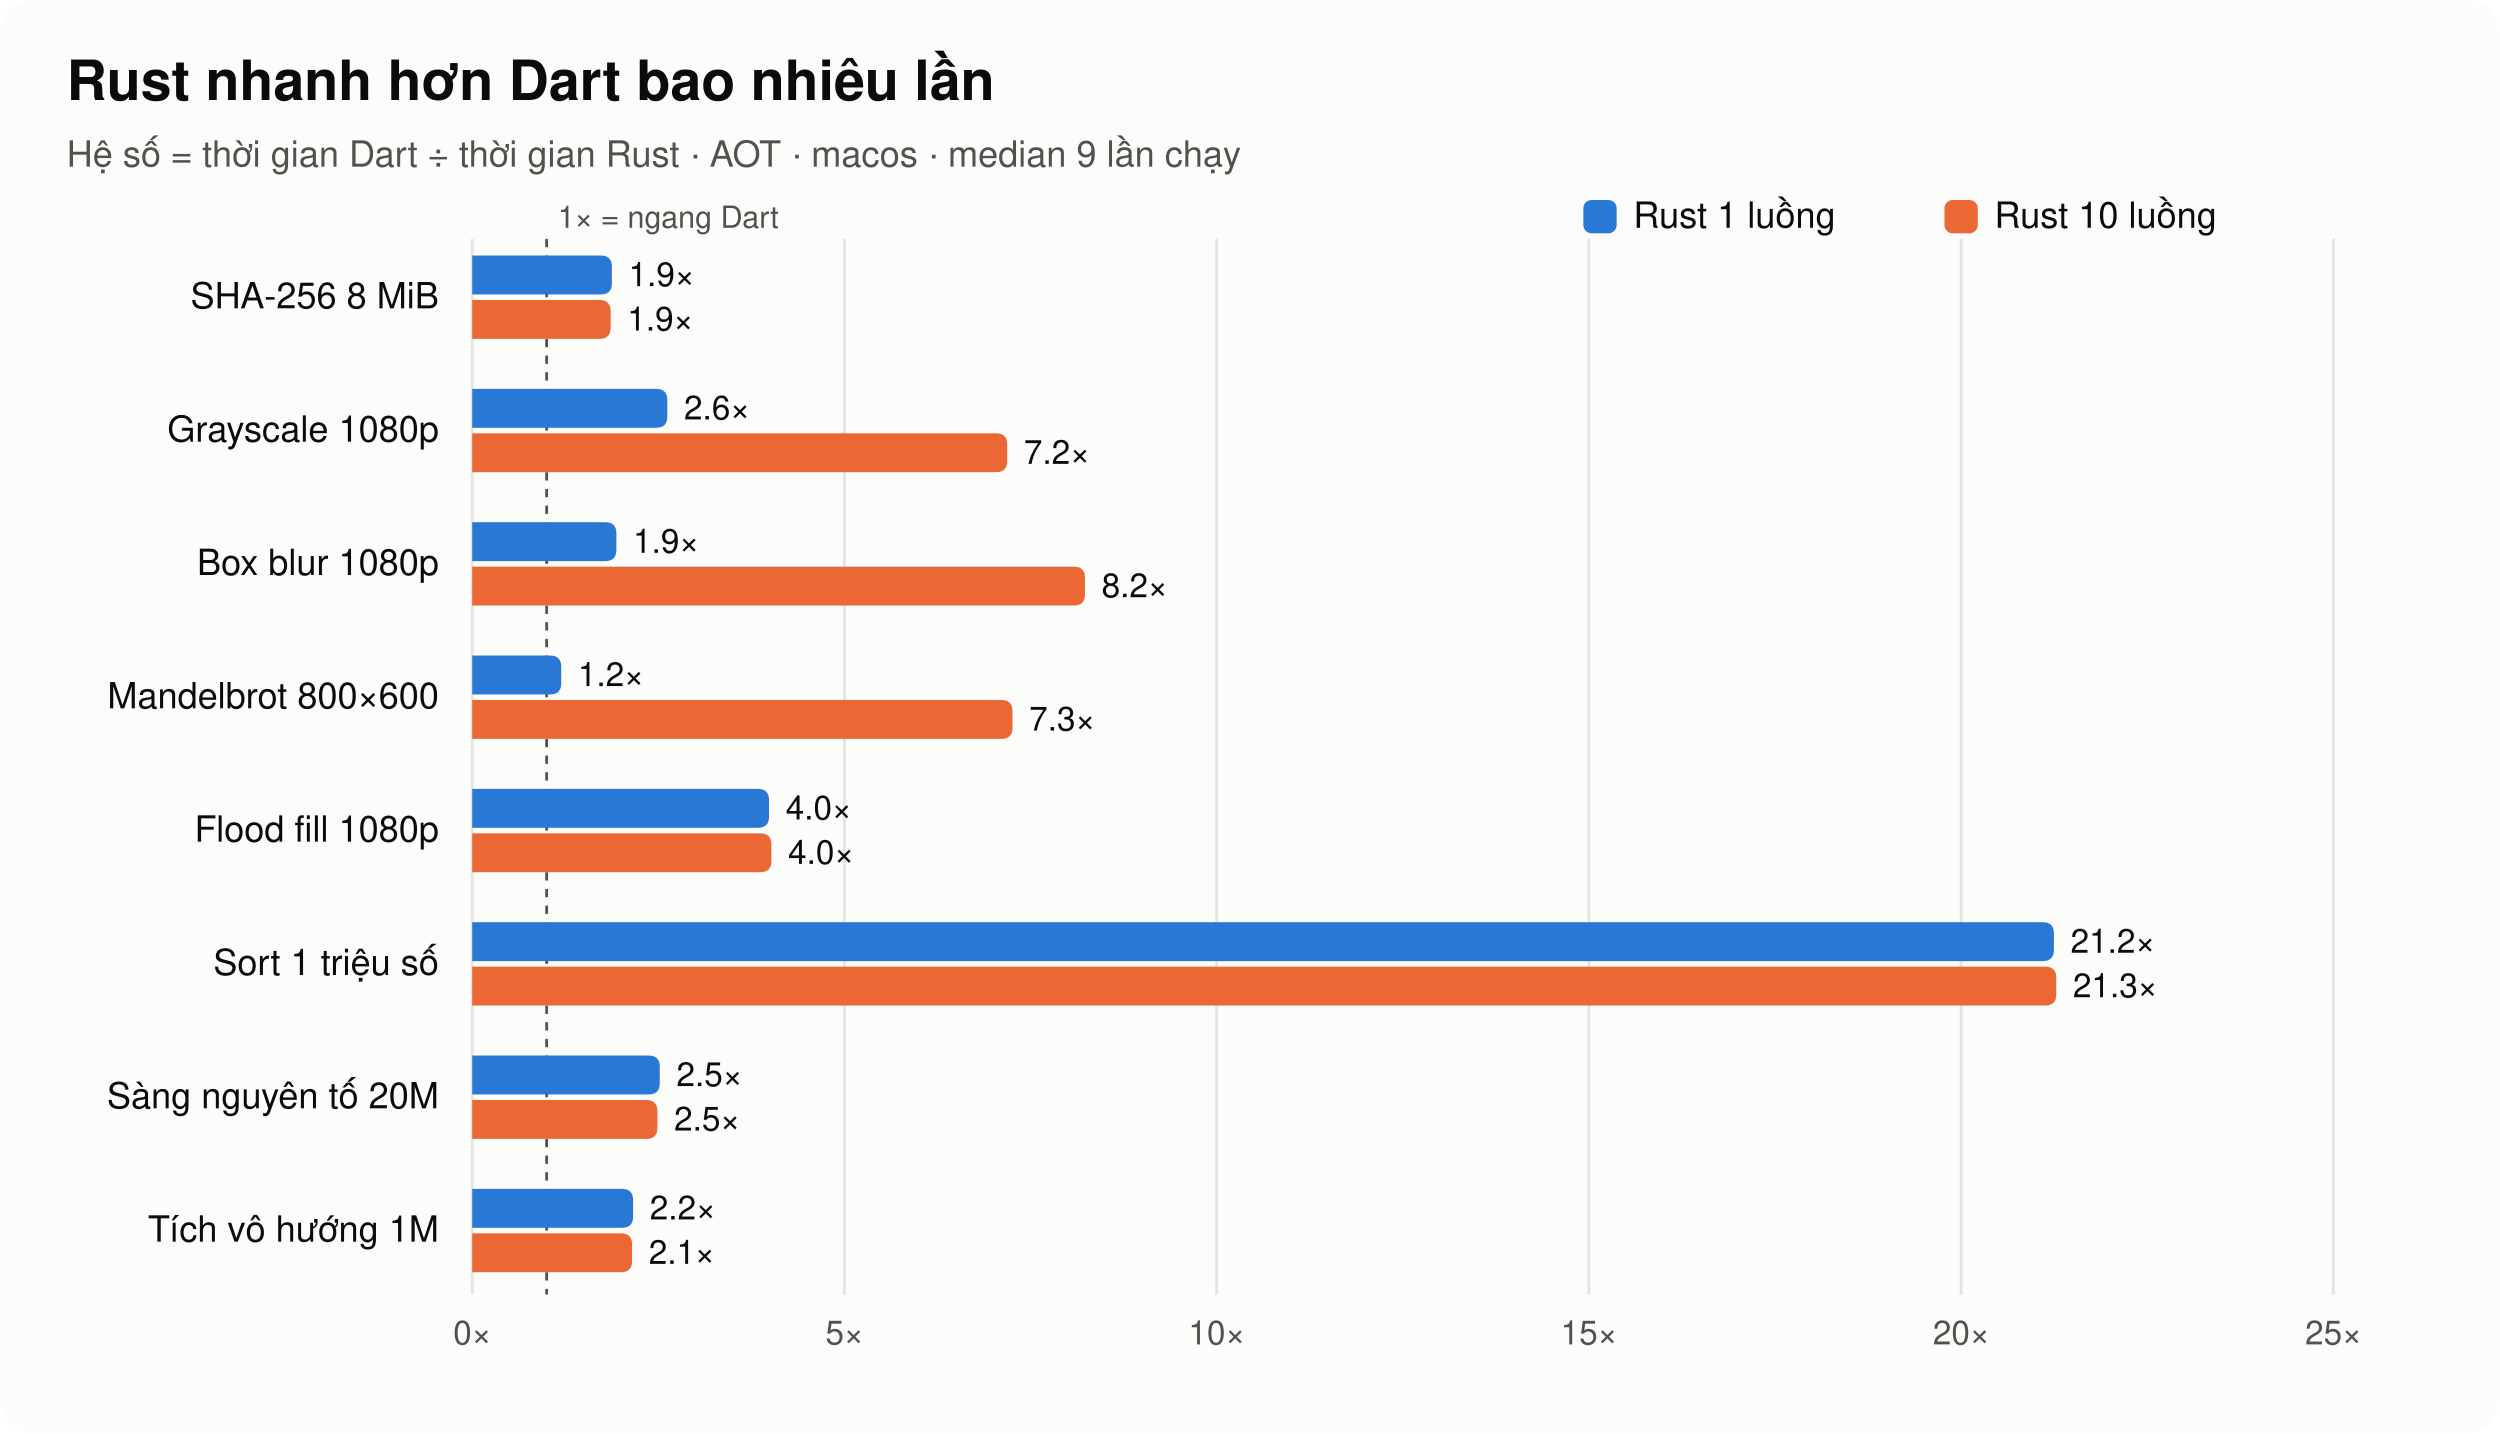
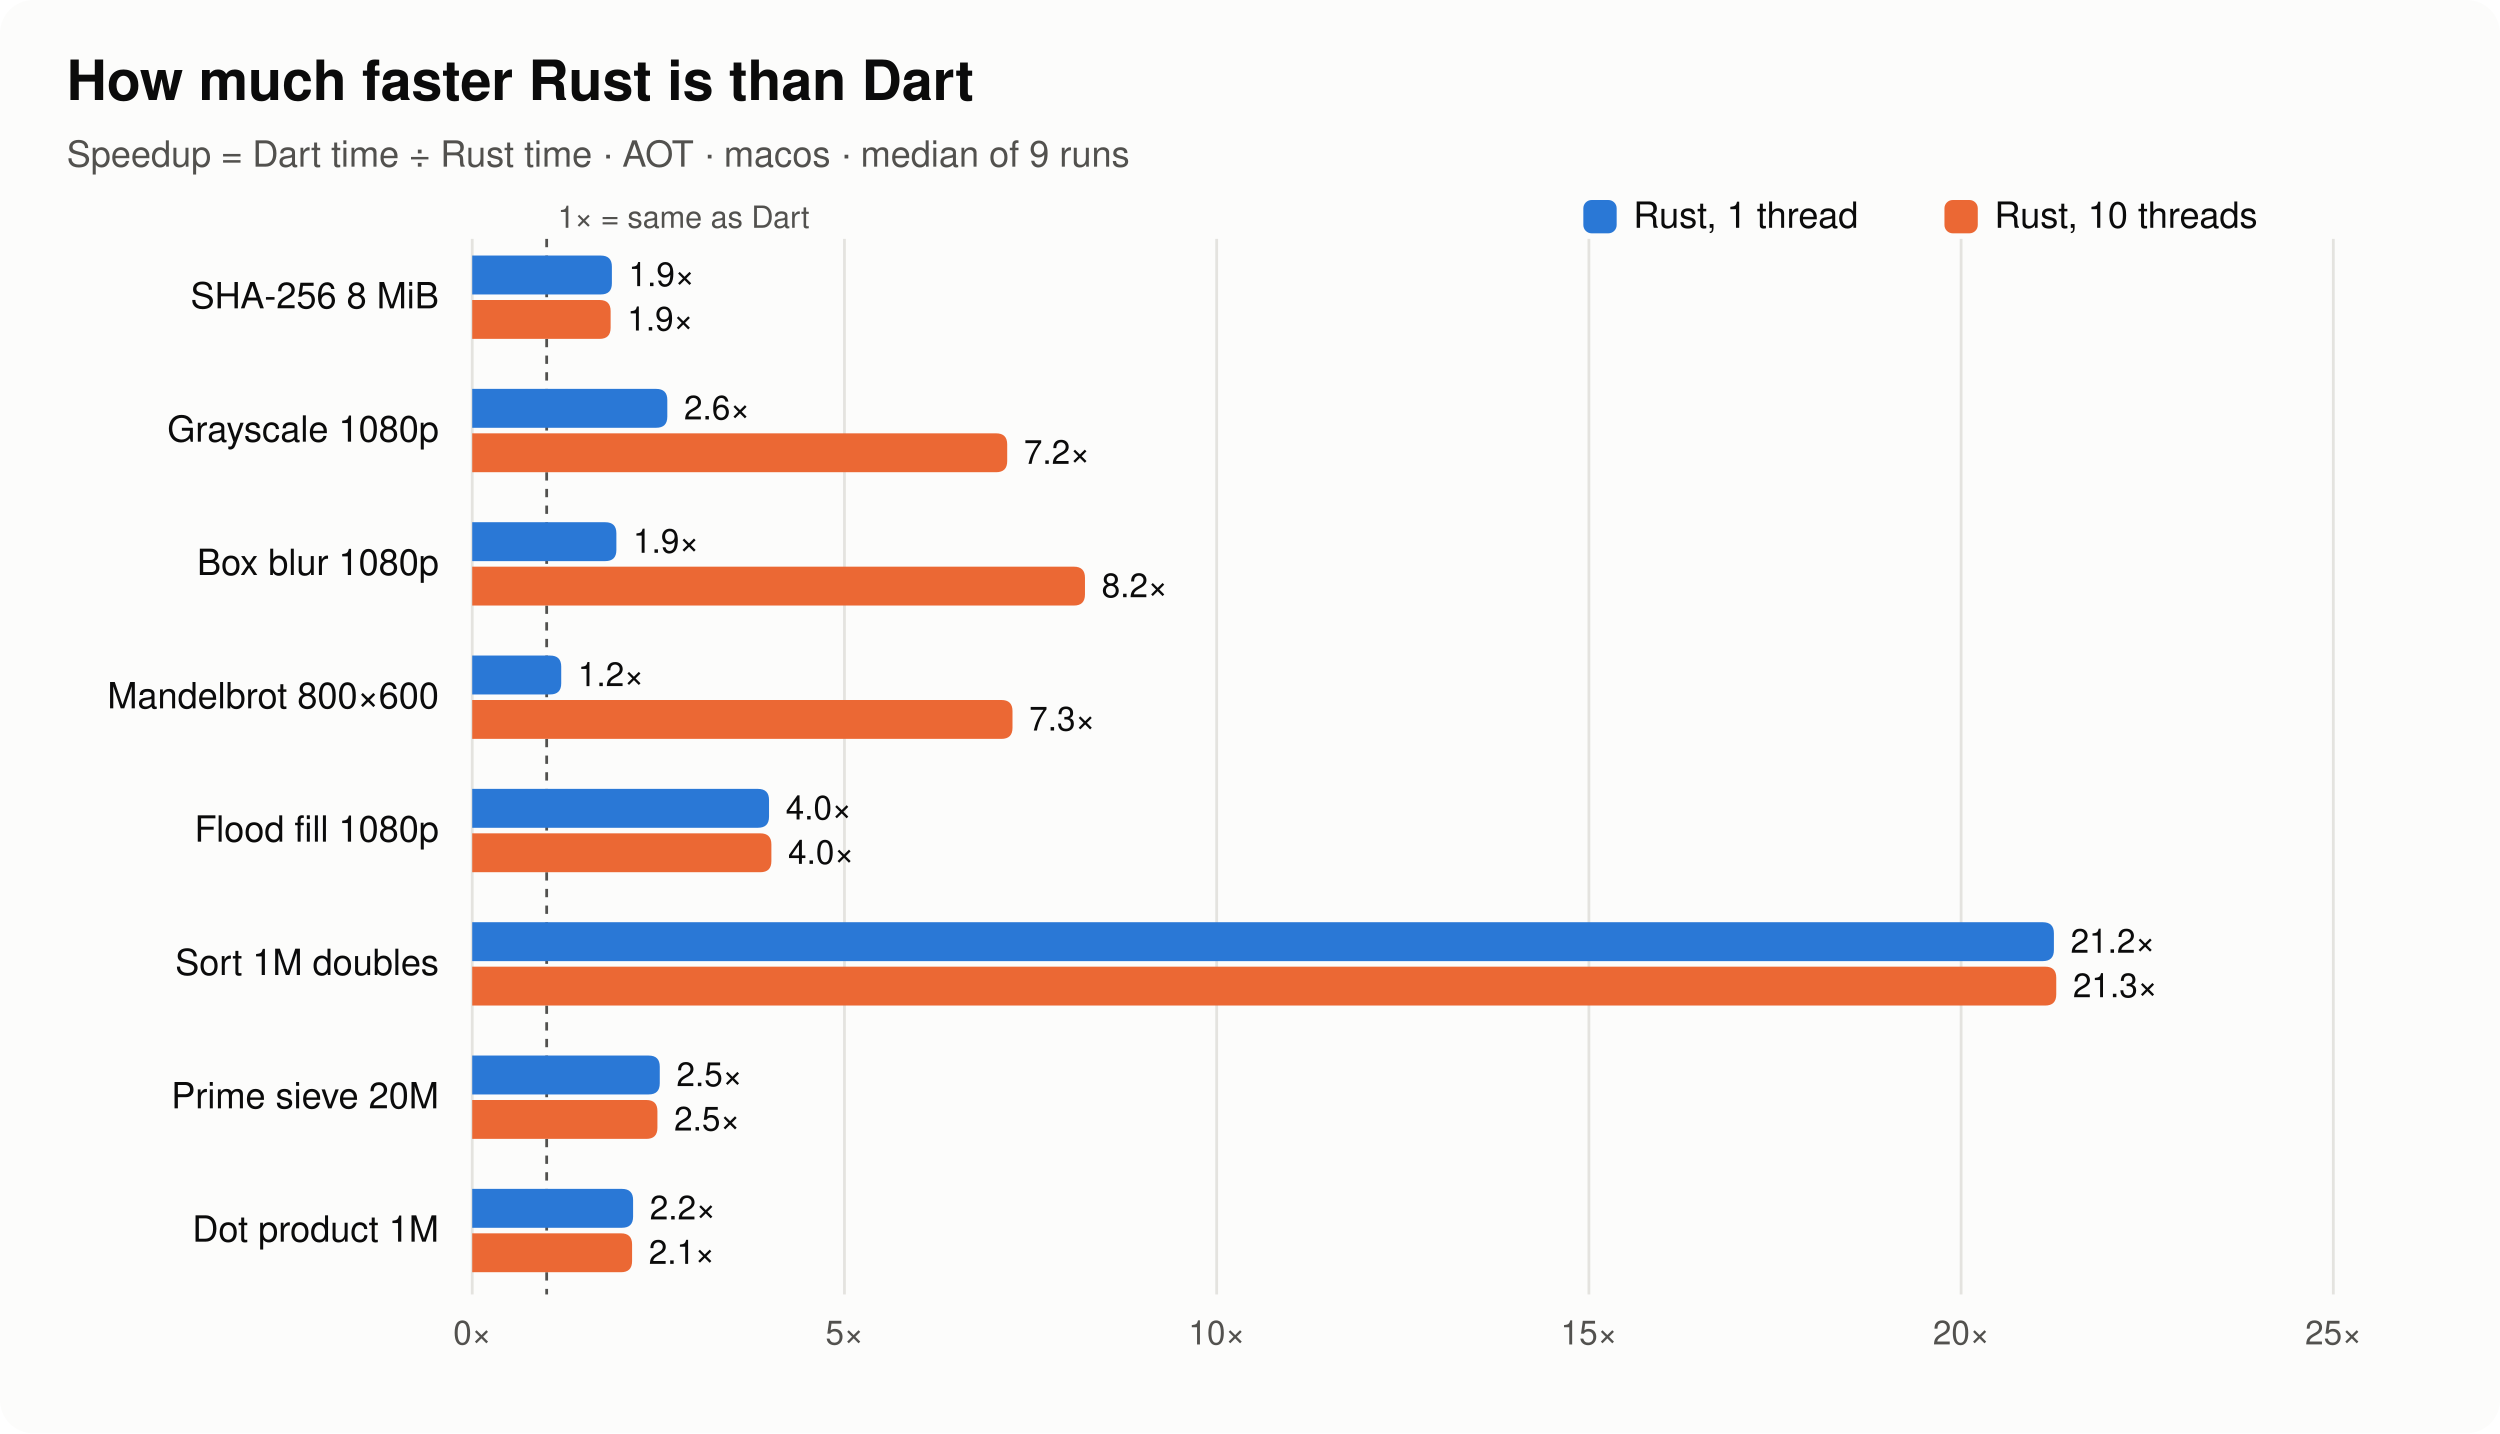
<svg xmlns="http://www.w3.org/2000/svg" width="900" height="516" viewBox="0 0 900 516" font-family="-apple-system, Segoe UI, Helvetica, Arial, sans-serif" role="img" aria-labelledby="t d">
  <rect width="100%" height="100%" rx="12" fill="#fcfcfb" />
-   <text x="24" y="36" font-size="20" font-weight="600" fill="#0b0b0b">Rust nhanh hơn Dart bao nhiêu lần</text>
-   <text x="24" y="60" font-size="13" fill="#52514e">Hệ số = thời gian Dart ÷ thời gian Rust · AOT · macos · median 9 lần chạy</text>
+   <text x="24" y="36" font-size="20" font-weight="600" fill="#0b0b0b">How much faster Rust is than Dart</text>
+   <text x="24" y="60" font-size="13" fill="#52514e">Speedup = Dart time ÷ Rust time · AOT · macos · median of 9 runs</text>
  <rect x="570.0" y="72" width="12" height="12" rx="3" fill="#2a78d6" />
-   <text x="588.0" y="82" font-size="13" fill="#0b0b0b">Rust 1 luồng</text>
+   <text x="588.0" y="82" font-size="13" fill="#0b0b0b">Rust, 1 thread</text>
  <rect x="700.0" y="72" width="12" height="12" rx="3" fill="#eb6834" />
-   <text x="718.0" y="82" font-size="13" fill="#0b0b0b">Rust 10 luồng</text>
+   <text x="718.0" y="82" font-size="13" fill="#0b0b0b">Rust, 10 threads</text>
  <line x1="170.0" y1="86" x2="170.0" y2="466" stroke="#e4e3df" stroke-width="1" />
  <text x="170.0" y="484" font-size="12" text-anchor="middle" fill="#52514e">0×</text>
  <line x1="304.0" y1="86" x2="304.0" y2="466" stroke="#e4e3df" stroke-width="1" />
  <text x="304.0" y="484" font-size="12" text-anchor="middle" fill="#52514e">5×</text>
  <line x1="438.0" y1="86" x2="438.0" y2="466" stroke="#e4e3df" stroke-width="1" />
  <text x="438.0" y="484" font-size="12" text-anchor="middle" fill="#52514e">10×</text>
  <line x1="572.0" y1="86" x2="572.0" y2="466" stroke="#e4e3df" stroke-width="1" />
  <text x="572.0" y="484" font-size="12" text-anchor="middle" fill="#52514e">15×</text>
  <line x1="706.0" y1="86" x2="706.0" y2="466" stroke="#e4e3df" stroke-width="1" />
  <text x="706.0" y="484" font-size="12" text-anchor="middle" fill="#52514e">20×</text>
  <line x1="840.0" y1="86" x2="840.0" y2="466" stroke="#e4e3df" stroke-width="1" />
  <text x="840.0" y="484" font-size="12" text-anchor="middle" fill="#52514e">25×</text>
  <line x1="196.8" y1="86" x2="196.8" y2="466" stroke="#52514e" stroke-width="1" stroke-dasharray="3 3" />
-   <text x="200.8" y="82" font-size="11" fill="#52514e">1× = ngang Dart</text>
+   <text x="200.8" y="82" font-size="11" fill="#52514e">1× = same as Dart</text>
  <text x="158" y="111.0" font-size="13" text-anchor="end" fill="#0b0b0b">SHA-256 8 MiB</text>
  <path d="M170.0 92.0 H216.281 Q220.281 92.0 220.281 96.0 V102.0 Q220.281 106.0 216.281 106.0 H170.0 Z" fill="#2a78d6" />
  <text x="226.281" y="103.0" font-size="12" fill="#0b0b0b">1.9×</text>
  <path d="M170.0 108.0 H215.827 Q219.827 108.0 219.827 112.0 V118.0 Q219.827 122.0 215.827 122.0 H170.0 Z" fill="#eb6834" />
  <text x="225.827" y="119.0" font-size="12" fill="#0b0b0b">1.9×</text>
  <text x="158" y="159.0" font-size="13" text-anchor="end" fill="#0b0b0b">Grayscale 1080p</text>
  <path d="M170.0 140.0 H236.232 Q240.232 140.0 240.232 144.0 V150.0 Q240.232 154.0 236.232 154.0 H170.0 Z" fill="#2a78d6" />
  <text x="246.232" y="151.0" font-size="12" fill="#0b0b0b">2.6×</text>
  <path d="M170.0 156.0 H358.594 Q362.594 156.0 362.594 160.0 V166.0 Q362.594 170.0 358.594 170.0 H170.0 Z" fill="#eb6834" />
  <text x="368.594" y="167.0" font-size="12" fill="#0b0b0b">7.2×</text>
  <text x="158" y="207.0" font-size="13" text-anchor="end" fill="#0b0b0b">Box blur 1080p</text>
  <path d="M170.0 188.0 H217.896 Q221.896 188.0 221.896 192.0 V198.0 Q221.896 202.0 217.896 202.0 H170.0 Z" fill="#2a78d6" />
  <text x="227.896" y="199.0" font-size="12" fill="#0b0b0b">1.9×</text>
  <path d="M170.0 204.0 H386.592 Q390.592 204.0 390.592 208.0 V214.0 Q390.592 218.0 386.592 218.0 H170.0 Z" fill="#eb6834" />
  <text x="396.592" y="215.0" font-size="12" fill="#0b0b0b">8.2×</text>
  <text x="158" y="255.0" font-size="13" text-anchor="end" fill="#0b0b0b">Mandelbrot 800×600</text>
  <path d="M170.0 236.0 H198.041 Q202.041 236.0 202.041 240.0 V246.0 Q202.041 250.0 198.041 250.0 H170.0 Z" fill="#2a78d6" />
  <text x="208.041" y="247.0" font-size="12" fill="#0b0b0b">1.2×</text>
  <path d="M170.0 252.0 H360.502 Q364.502 252.0 364.502 256.0 V262.0 Q364.502 266.0 360.502 266.0 H170.0 Z" fill="#eb6834" />
  <text x="370.502" y="263.0" font-size="12" fill="#0b0b0b">7.3×</text>
  <text x="158" y="303.0" font-size="13" text-anchor="end" fill="#0b0b0b">Flood fill 1080p</text>
  <path d="M170.0 284.0 H272.853 Q276.853 284.0 276.853 288.0 V294.0 Q276.853 298.0 272.853 298.0 H170.0 Z" fill="#2a78d6" />
  <text x="282.853" y="295.0" font-size="12" fill="#0b0b0b">4.0×</text>
  <path d="M170.0 300.0 H273.698 Q277.698 300.0 277.698 304.0 V310.0 Q277.698 314.0 273.698 314.0 H170.0 Z" fill="#eb6834" />
  <text x="283.698" y="311.0" font-size="12" fill="#0b0b0b">4.0×</text>
-   <text x="158" y="351.0" font-size="13" text-anchor="end" fill="#0b0b0b">Sort 1 triệu số</text>
+   <text x="158" y="351.0" font-size="13" text-anchor="end" fill="#0b0b0b">Sort 1M doubles</text>
  <path d="M170.0 332.0 H735.405 Q739.405 332.0 739.405 336.0 V342.0 Q739.405 346.0 735.405 346.0 H170.0 Z" fill="#2a78d6" />
  <text x="745.405" y="343.0" font-size="12" fill="#0b0b0b">21.2×</text>
  <path d="M170.0 348.0 H736.253 Q740.253 348.0 740.253 352.0 V358.0 Q740.253 362.0 736.253 362.0 H170.0 Z" fill="#eb6834" />
  <text x="746.253" y="359.0" font-size="12" fill="#0b0b0b">21.3×</text>
-   <text x="158" y="399.0" font-size="13" text-anchor="end" fill="#0b0b0b">Sàng nguyên tố 20M</text>
+   <text x="158" y="399.0" font-size="13" text-anchor="end" fill="#0b0b0b">Prime sieve 20M</text>
  <path d="M170.0 380.0 H233.517 Q237.517 380.0 237.517 384.0 V390.0 Q237.517 394.0 233.517 394.0 H170.0 Z" fill="#2a78d6" />
  <text x="243.517" y="391.0" font-size="12" fill="#0b0b0b">2.5×</text>
  <path d="M170.0 396.0 H232.672 Q236.672 396.0 236.672 400.0 V406.0 Q236.672 410.0 232.672 410.0 H170.0 Z" fill="#eb6834" />
  <text x="242.672" y="407.0" font-size="12" fill="#0b0b0b">2.5×</text>
-   <text x="158" y="447.0" font-size="13" text-anchor="end" fill="#0b0b0b">Tích vô hướng 1M</text>
+   <text x="158" y="447.0" font-size="13" text-anchor="end" fill="#0b0b0b">Dot product 1M</text>
  <path d="M170.0 428.0 H223.912 Q227.912 428.0 227.912 432.0 V438.0 Q227.912 442.0 223.912 442.0 H170.0 Z" fill="#2a78d6" />
  <text x="233.912" y="439.0" font-size="12" fill="#0b0b0b">2.2×</text>
  <path d="M170.0 444.0 H223.549 Q227.549 444.0 227.549 448.0 V454.0 Q227.549 458.0 223.549 458.0 H170.0 Z" fill="#eb6834" />
  <text x="233.549" y="455.0" font-size="12" fill="#0b0b0b">2.1×</text>
</svg>
